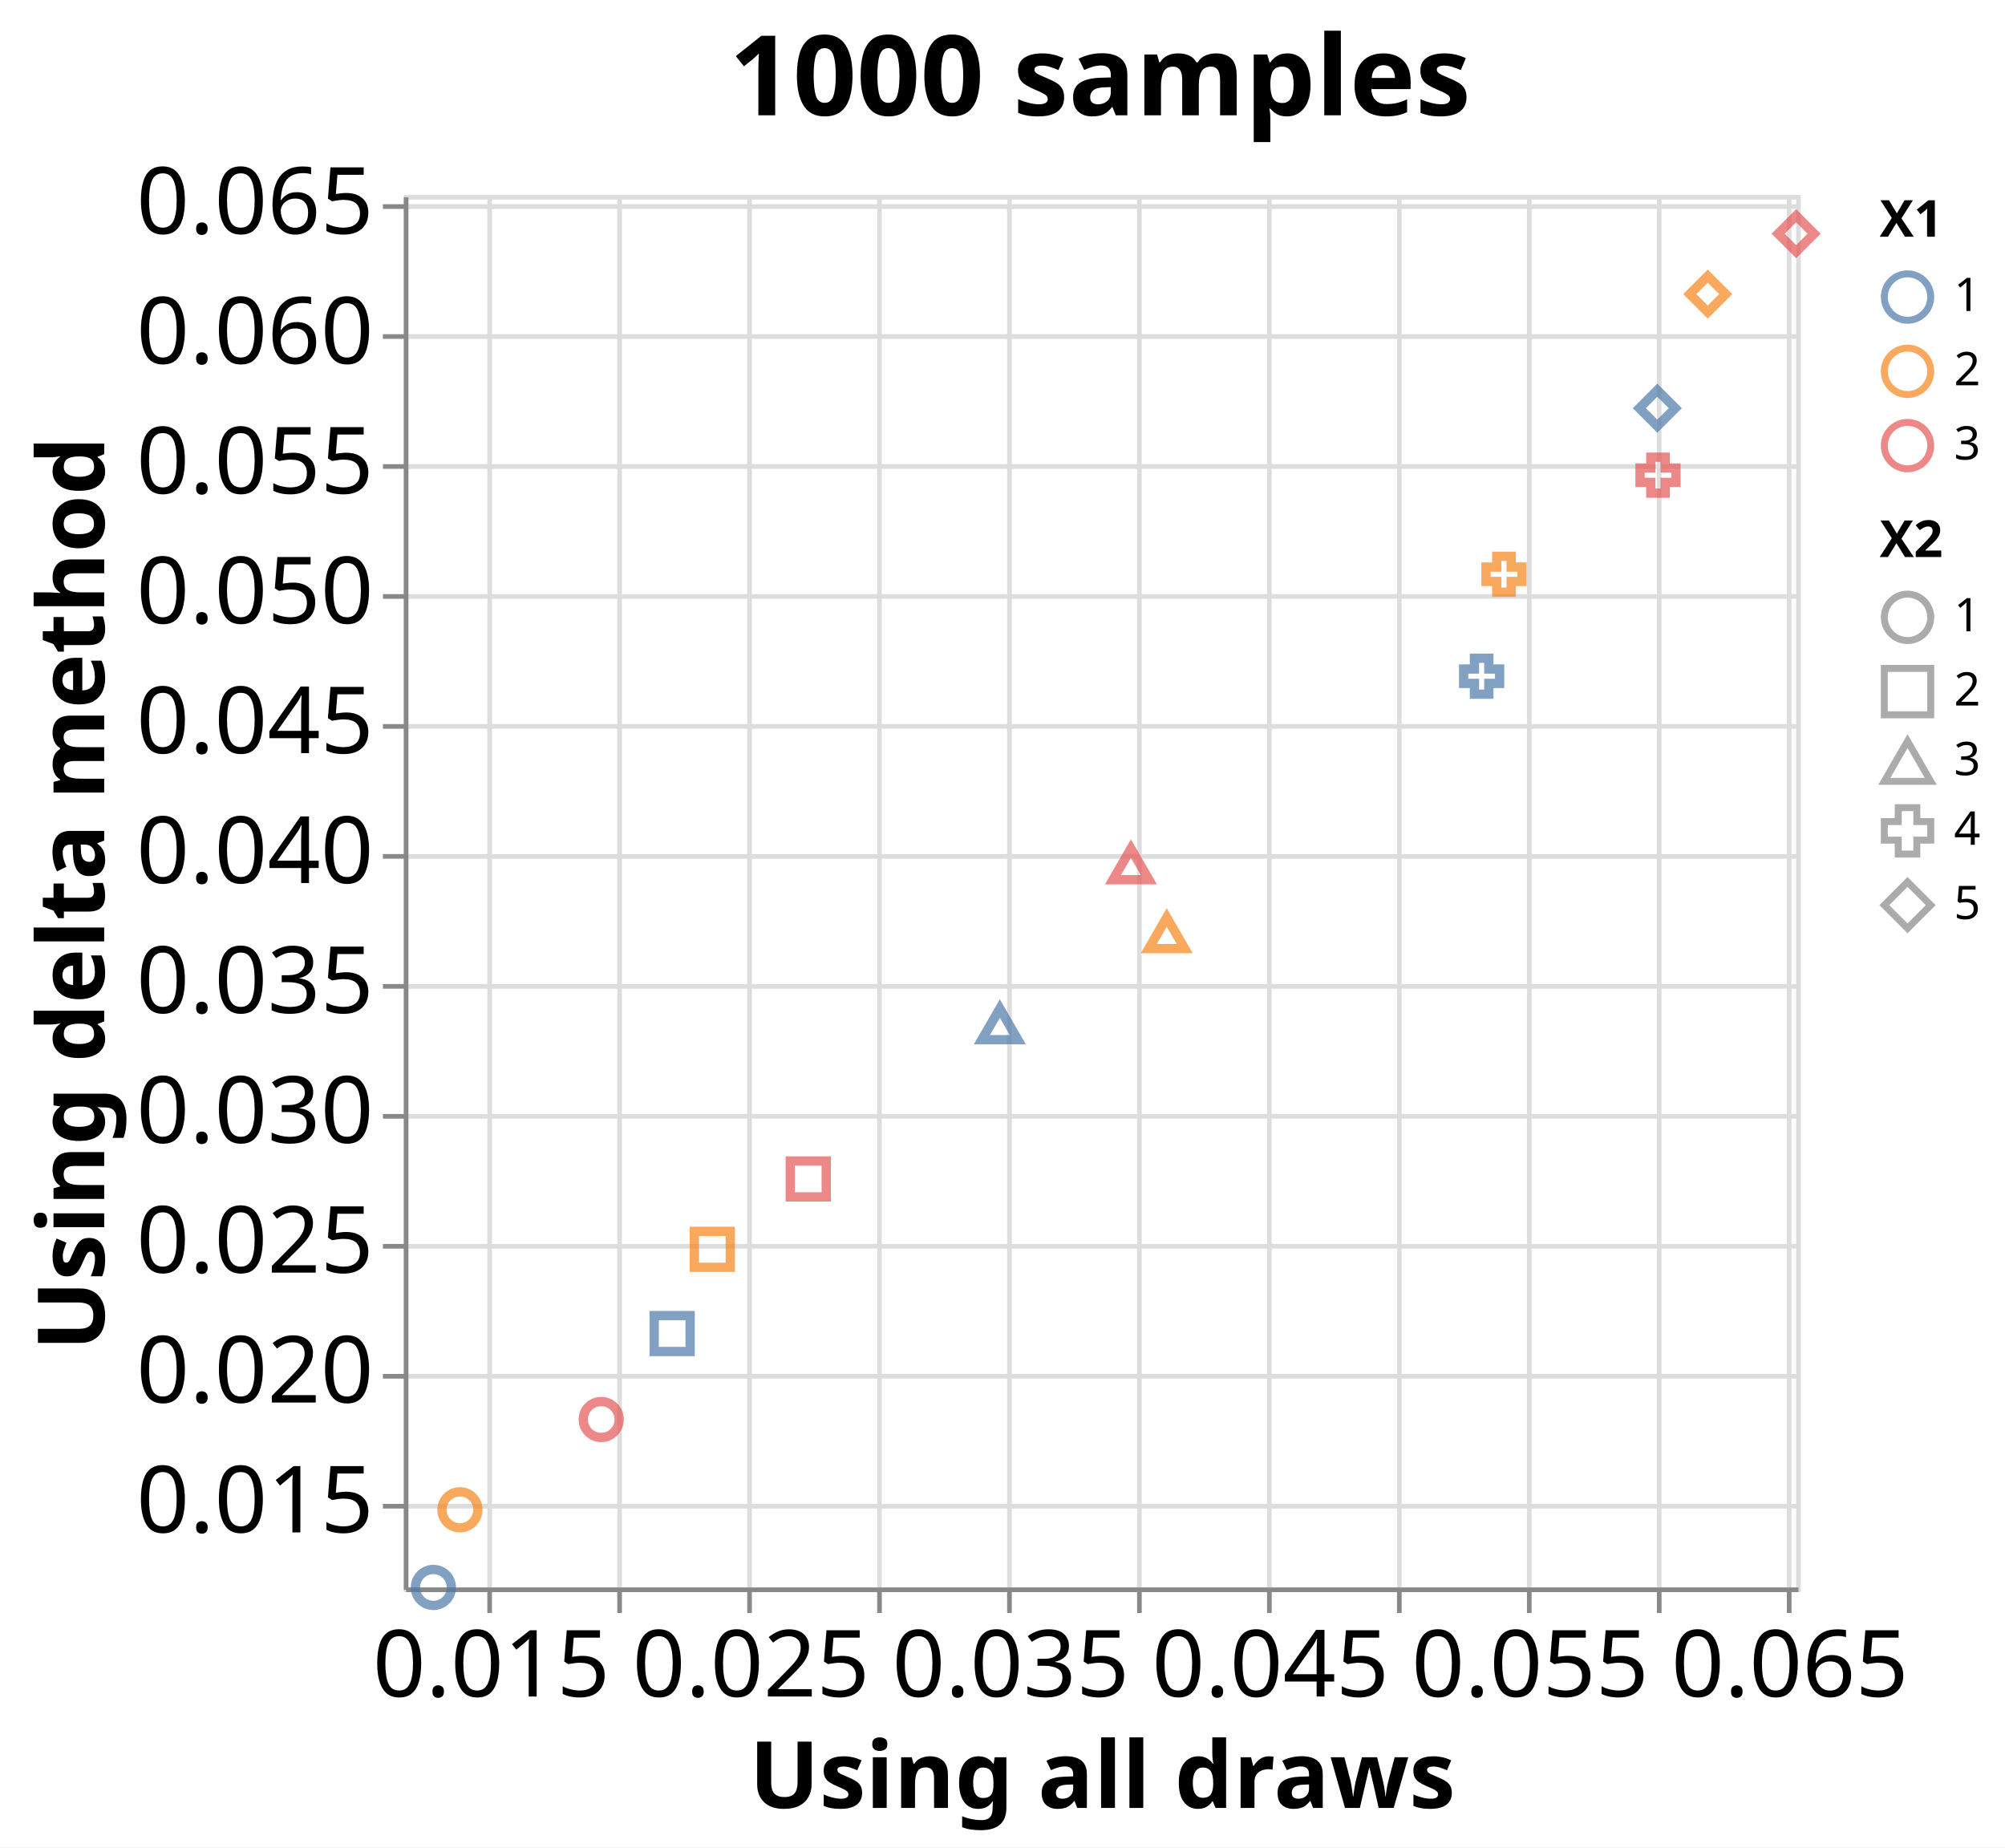
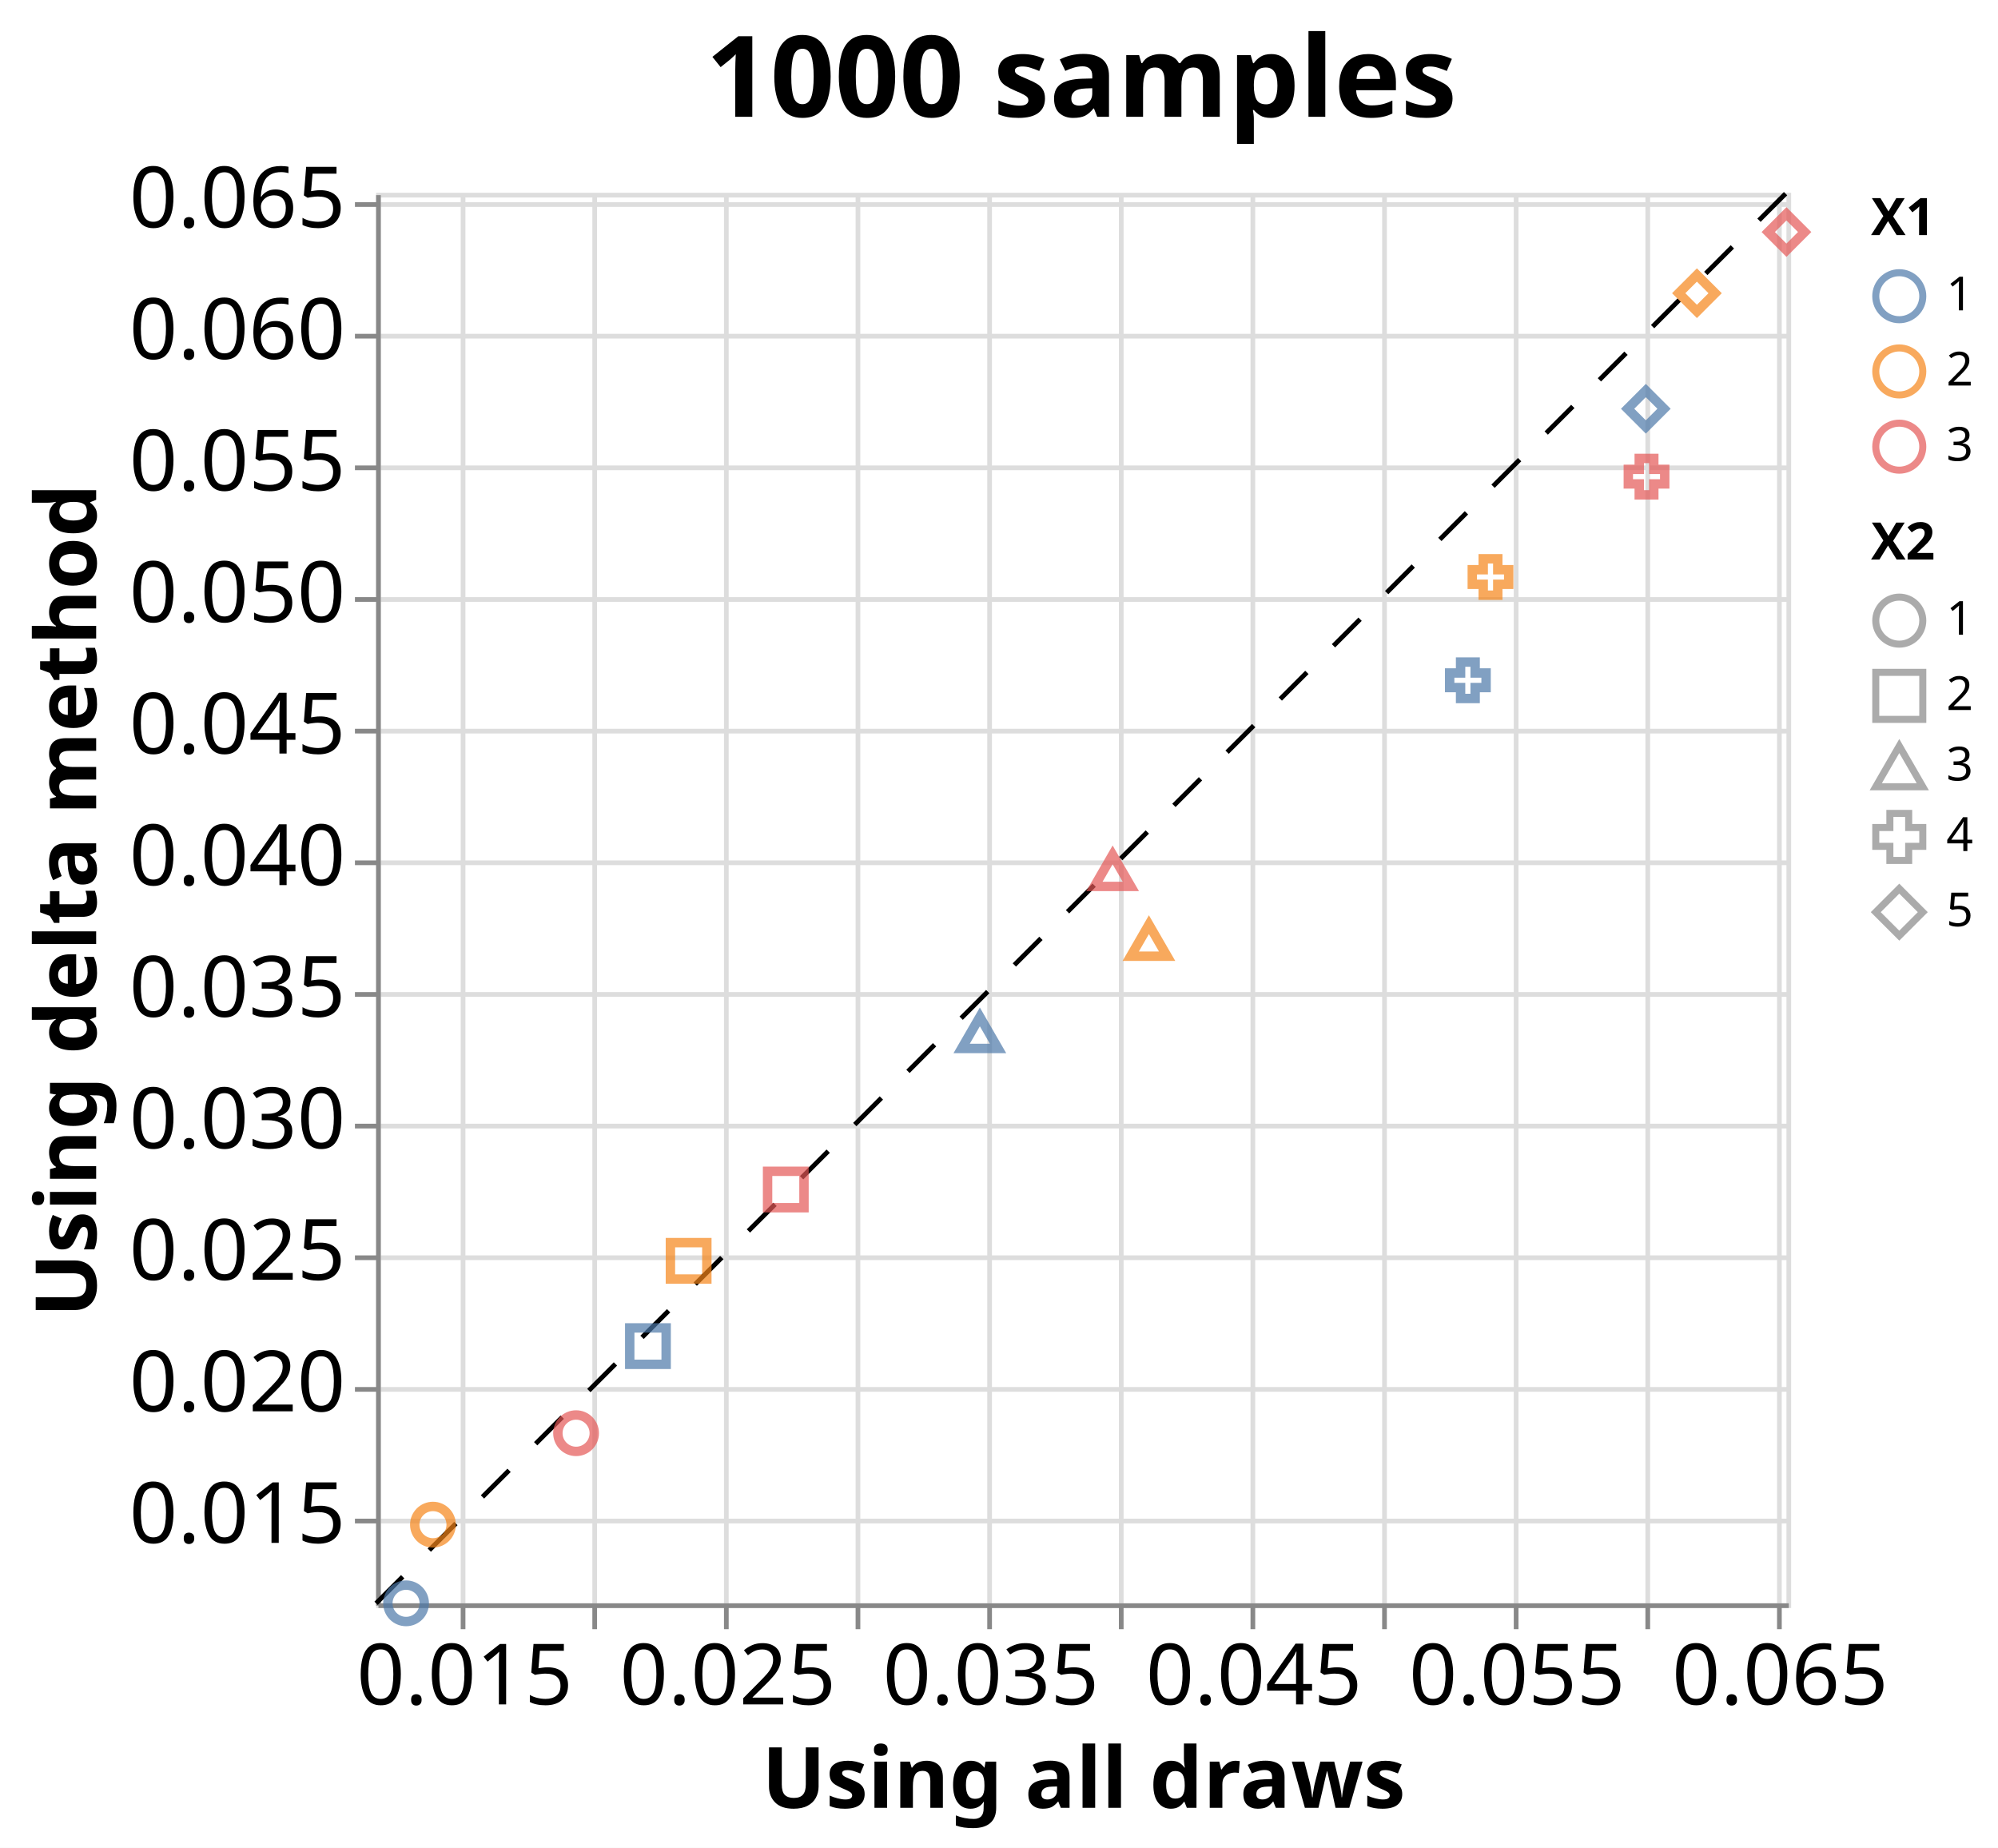
- <svg xmlns="http://www.w3.org/2000/svg" version="1.1" class="marks" width="432" height="398" viewBox="0 0 432 398">
-   <rect width="432" height="398" fill="white" />
-   <g fill="none" stroke-miterlimit="10" transform="translate(87,42)">
+ <svg xmlns="http://www.w3.org/2000/svg" version="1.1" class="marks" width="425" height="393" viewBox="0 0 425 393">
+   <rect width="425" height="393" fill="white" />
+   <g fill="none" stroke-miterlimit="10" transform="translate(80,41)">
    <g class="mark-group role-frame root" role="graphics-object" aria-roledescription="group mark container">
      <g transform="translate(0,0)">
        <path class="background" aria-hidden="true" d="M0.5,0.5h300v300h-300Z" stroke="#ddd" />
        <g>
          <g class="mark-group role-axis" aria-hidden="true">
            <g transform="translate(0.5,300.5)">
              <path class="background" aria-hidden="true" d="M0,0h0v0h0Z" pointer-events="none" />
              <g>
                <g class="mark-rule role-axis-grid" pointer-events="none">
                  <line transform="translate(18,-300)" x2="0" y2="300" stroke="#ddd" stroke-width="1" opacity="1" />
                  <line transform="translate(46,-300)" x2="0" y2="300" stroke="#ddd" stroke-width="1" opacity="1" />
                  <line transform="translate(74,-300)" x2="0" y2="300" stroke="#ddd" stroke-width="1" opacity="1" />
                  <line transform="translate(102,-300)" x2="0" y2="300" stroke="#ddd" stroke-width="1" opacity="1" />
                  <line transform="translate(130,-300)" x2="0" y2="300" stroke="#ddd" stroke-width="1" opacity="1" />
                  <line transform="translate(158,-300)" x2="0" y2="300" stroke="#ddd" stroke-width="1" opacity="1" />
                  <line transform="translate(186,-300)" x2="0" y2="300" stroke="#ddd" stroke-width="1" opacity="1" />
                  <line transform="translate(214,-300)" x2="0" y2="300" stroke="#ddd" stroke-width="1" opacity="1" />
                  <line transform="translate(242,-300)" x2="0" y2="300" stroke="#ddd" stroke-width="1" opacity="1" />
                  <line transform="translate(270,-300)" x2="0" y2="300" stroke="#ddd" stroke-width="1" opacity="1" />
                  <line transform="translate(298,-300)" x2="0" y2="300" stroke="#ddd" stroke-width="1" opacity="1" />
                </g>
              </g>
              <path class="foreground" aria-hidden="true" d="" pointer-events="none" display="none" />
            </g>
          </g>
          <g class="mark-group role-axis" aria-hidden="true">
            <g transform="translate(0.5,0.5)">
              <path class="background" aria-hidden="true" d="M0,0h0v0h0Z" pointer-events="none" />
              <g>
                <g class="mark-rule role-axis-grid" pointer-events="none">
                  <line transform="translate(0,282)" x2="300" y2="0" stroke="#ddd" stroke-width="1" opacity="1" />
                  <line transform="translate(0,254)" x2="300" y2="0" stroke="#ddd" stroke-width="1" opacity="1" />
                  <line transform="translate(0,226)" x2="300" y2="0" stroke="#ddd" stroke-width="1" opacity="1" />
                  <line transform="translate(0,198)" x2="300" y2="0" stroke="#ddd" stroke-width="1" opacity="1" />
                  <line transform="translate(0,170)" x2="300" y2="0" stroke="#ddd" stroke-width="1" opacity="1" />
                  <line transform="translate(0,142)" x2="300" y2="0" stroke="#ddd" stroke-width="1" opacity="1" />
                  <line transform="translate(0,114)" x2="300" y2="0" stroke="#ddd" stroke-width="1" opacity="1" />
                  <line transform="translate(0,86)" x2="300" y2="0" stroke="#ddd" stroke-width="1" opacity="1" />
                  <line transform="translate(0,58)" x2="300" y2="0" stroke="#ddd" stroke-width="1" opacity="1" />
                  <line transform="translate(0,30)" x2="300" y2="0" stroke="#ddd" stroke-width="1" opacity="1" />
                  <line transform="translate(0,2)" x2="300" y2="0" stroke="#ddd" stroke-width="1" opacity="1" />
                </g>
              </g>
              <path class="foreground" aria-hidden="true" d="" pointer-events="none" display="none" />
            </g>
          </g>
          <g class="mark-group role-axis" role="graphics-symbol" aria-roledescription="axis" aria-label="X-axis titled 'Using all draws' for a linear scale with values from 0.01 to 0.07">
            <g transform="translate(0.5,300.5)">
              <path class="background" aria-hidden="true" d="M0,0h0v0h0Z" pointer-events="none" />
              <g>
                <g class="mark-rule role-axis-tick" pointer-events="none">
                  <line transform="translate(18,0)" x2="0" y2="5" stroke="#888" stroke-width="1" opacity="1" />
                  <line transform="translate(46,0)" x2="0" y2="5" stroke="#888" stroke-width="1" opacity="1" />
                  <line transform="translate(74,0)" x2="0" y2="5" stroke="#888" stroke-width="1" opacity="1" />
                  <line transform="translate(102,0)" x2="0" y2="5" stroke="#888" stroke-width="1" opacity="1" />
                  <line transform="translate(130,0)" x2="0" y2="5" stroke="#888" stroke-width="1" opacity="1" />
                  <line transform="translate(158,0)" x2="0" y2="5" stroke="#888" stroke-width="1" opacity="1" />
                  <line transform="translate(186,0)" x2="0" y2="5" stroke="#888" stroke-width="1" opacity="1" />
                  <line transform="translate(214,0)" x2="0" y2="5" stroke="#888" stroke-width="1" opacity="1" />
                  <line transform="translate(242,0)" x2="0" y2="5" stroke="#888" stroke-width="1" opacity="1" />
                  <line transform="translate(270,0)" x2="0" y2="5" stroke="#888" stroke-width="1" opacity="1" />
                  <line transform="translate(298,0)" x2="0" y2="5" stroke="#888" stroke-width="1" opacity="1" />
                </g>
                <g class="mark-text role-axis-label" pointer-events="none">
-                   <text text-anchor="middle" transform="translate(18.35877,23)" font-family="sans-serif" font-size="20px" fill="#000" opacity="1">0.015</text>
-                   <text text-anchor="middle" transform="translate(46.33861,23)" font-family="sans-serif" font-size="20px" fill="#000" opacity="0">0.020</text>
-                   <text text-anchor="middle" transform="translate(74.31845,23)" font-family="sans-serif" font-size="20px" fill="#000" opacity="1">0.025</text>
-                   <text text-anchor="middle" transform="translate(102.2983,23)" font-family="sans-serif" font-size="20px" fill="#000" opacity="0">0.030</text>
-                   <text text-anchor="middle" transform="translate(130.2781,23)" font-family="sans-serif" font-size="20px" fill="#000" opacity="1">0.035</text>
-                   <text text-anchor="middle" transform="translate(158.258,23)" font-family="sans-serif" font-size="20px" fill="#000" opacity="0">0.040</text>
-                   <text text-anchor="middle" transform="translate(186.2378,23)" font-family="sans-serif" font-size="20px" fill="#000" opacity="1">0.045</text>
-                   <text text-anchor="middle" transform="translate(214.2176,23)" font-family="sans-serif" font-size="20px" fill="#000" opacity="0">0.050</text>
-                   <text text-anchor="middle" transform="translate(242.1975,23)" font-family="sans-serif" font-size="20px" fill="#000" opacity="1">0.055</text>
-                   <text text-anchor="middle" transform="translate(270.1773,23)" font-family="sans-serif" font-size="20px" fill="#000" opacity="0">0.060</text>
-                   <text text-anchor="middle" transform="translate(298.1572,23)" font-family="sans-serif" font-size="20px" fill="#000" opacity="1">0.065</text>
+                   <text text-anchor="middle" transform="translate(18.35877,21)" font-family="sans-serif" font-size="18px" fill="#000" opacity="1">0.015</text>
+                   <text text-anchor="middle" transform="translate(46.33861,21)" font-family="sans-serif" font-size="18px" fill="#000" opacity="0">0.020</text>
+                   <text text-anchor="middle" transform="translate(74.31845,21)" font-family="sans-serif" font-size="18px" fill="#000" opacity="1">0.025</text>
+                   <text text-anchor="middle" transform="translate(102.2983,21)" font-family="sans-serif" font-size="18px" fill="#000" opacity="0">0.030</text>
+                   <text text-anchor="middle" transform="translate(130.2781,21)" font-family="sans-serif" font-size="18px" fill="#000" opacity="1">0.035</text>
+                   <text text-anchor="middle" transform="translate(158.258,21)" font-family="sans-serif" font-size="18px" fill="#000" opacity="0">0.040</text>
+                   <text text-anchor="middle" transform="translate(186.2378,21)" font-family="sans-serif" font-size="18px" fill="#000" opacity="1">0.045</text>
+                   <text text-anchor="middle" transform="translate(214.2176,21)" font-family="sans-serif" font-size="18px" fill="#000" opacity="0">0.050</text>
+                   <text text-anchor="middle" transform="translate(242.1975,21)" font-family="sans-serif" font-size="18px" fill="#000" opacity="1">0.055</text>
+                   <text text-anchor="middle" transform="translate(270.1773,21)" font-family="sans-serif" font-size="18px" fill="#000" opacity="0">0.060</text>
+                   <text text-anchor="middle" transform="translate(298.1572,21)" font-family="sans-serif" font-size="18px" fill="#000" opacity="1">0.065</text>
                </g>
                <g class="mark-rule role-axis-domain" pointer-events="none">
                  <line transform="translate(0,0)" x2="300" y2="0" stroke="#888" stroke-width="1" opacity="1" />
                </g>
                <g class="mark-text role-axis-title" pointer-events="none">
-                   <text text-anchor="middle" transform="translate(150,47)" font-family="sans-serif" font-size="20px" font-weight="bold" fill="#000" opacity="1">Using all draws</text>
+                   <text text-anchor="middle" transform="translate(150,43)" font-family="sans-serif" font-size="18px" font-weight="bold" fill="#000" opacity="1">Using all draws</text>
                </g>
              </g>
              <path class="foreground" aria-hidden="true" d="" pointer-events="none" display="none" />
            </g>
          </g>
          <g class="mark-group role-axis" role="graphics-symbol" aria-roledescription="axis" aria-label="Y-axis titled 'Using delta method' for a linear scale with values from 0.01 to 0.07">
            <g transform="translate(0.5,0.5)">
              <path class="background" aria-hidden="true" d="M0,0h0v0h0Z" pointer-events="none" />
              <g>
                <g class="mark-rule role-axis-tick" pointer-events="none">
                  <line transform="translate(0,282)" x2="-5" y2="0" stroke="#888" stroke-width="1" opacity="1" />
                  <line transform="translate(0,254)" x2="-5" y2="0" stroke="#888" stroke-width="1" opacity="1" />
                  <line transform="translate(0,226)" x2="-5" y2="0" stroke="#888" stroke-width="1" opacity="1" />
                  <line transform="translate(0,198)" x2="-5" y2="0" stroke="#888" stroke-width="1" opacity="1" />
                  <line transform="translate(0,170)" x2="-5" y2="0" stroke="#888" stroke-width="1" opacity="1" />
                  <line transform="translate(0,142)" x2="-5" y2="0" stroke="#888" stroke-width="1" opacity="1" />
                  <line transform="translate(0,114)" x2="-5" y2="0" stroke="#888" stroke-width="1" opacity="1" />
                  <line transform="translate(0,86)" x2="-5" y2="0" stroke="#888" stroke-width="1" opacity="1" />
                  <line transform="translate(0,58)" x2="-5" y2="0" stroke="#888" stroke-width="1" opacity="1" />
                  <line transform="translate(0,30)" x2="-5" y2="0" stroke="#888" stroke-width="1" opacity="1" />
                  <line transform="translate(0,2)" x2="-5" y2="0" stroke="#888" stroke-width="1" opacity="1" />
                </g>
                <g class="mark-text role-axis-label" pointer-events="none">
-                   <text text-anchor="end" transform="translate(-7,287.6412)" font-family="sans-serif" font-size="20px" fill="#000" opacity="1">0.015</text>
-                   <text text-anchor="end" transform="translate(-7,259.6614)" font-family="sans-serif" font-size="20px" fill="#000" opacity="1">0.020</text>
-                   <text text-anchor="end" transform="translate(-7,231.6816)" font-family="sans-serif" font-size="20px" fill="#000" opacity="1">0.025</text>
-                   <text text-anchor="end" transform="translate(-7,203.7017)" font-family="sans-serif" font-size="20px" fill="#000" opacity="1">0.030</text>
-                   <text text-anchor="end" transform="translate(-7,175.7219)" font-family="sans-serif" font-size="20px" fill="#000" opacity="1">0.035</text>
-                   <text text-anchor="end" transform="translate(-7,147.742)" font-family="sans-serif" font-size="20px" fill="#000" opacity="1">0.040</text>
-                   <text text-anchor="end" transform="translate(-7,119.7622)" font-family="sans-serif" font-size="20px" fill="#000" opacity="1">0.045</text>
-                   <text text-anchor="end" transform="translate(-7,91.78236)" font-family="sans-serif" font-size="20px" fill="#000" opacity="1">0.050</text>
-                   <text text-anchor="end" transform="translate(-7,63.80252)" font-family="sans-serif" font-size="20px" fill="#000" opacity="1">0.055</text>
-                   <text text-anchor="end" transform="translate(-7,35.82269)" font-family="sans-serif" font-size="20px" fill="#000" opacity="1">0.060</text>
-                   <text text-anchor="end" transform="translate(-7,7.842847)" font-family="sans-serif" font-size="20px" fill="#000" opacity="1">0.065</text>
+                   <text text-anchor="end" transform="translate(-7,286.6412)" font-family="sans-serif" font-size="18px" fill="#000" opacity="1">0.015</text>
+                   <text text-anchor="end" transform="translate(-7,258.6614)" font-family="sans-serif" font-size="18px" fill="#000" opacity="1">0.020</text>
+                   <text text-anchor="end" transform="translate(-7,230.6816)" font-family="sans-serif" font-size="18px" fill="#000" opacity="1">0.025</text>
+                   <text text-anchor="end" transform="translate(-7,202.7017)" font-family="sans-serif" font-size="18px" fill="#000" opacity="1">0.030</text>
+                   <text text-anchor="end" transform="translate(-7,174.7219)" font-family="sans-serif" font-size="18px" fill="#000" opacity="1">0.035</text>
+                   <text text-anchor="end" transform="translate(-7,146.742)" font-family="sans-serif" font-size="18px" fill="#000" opacity="1">0.040</text>
+                   <text text-anchor="end" transform="translate(-7,118.7622)" font-family="sans-serif" font-size="18px" fill="#000" opacity="1">0.045</text>
+                   <text text-anchor="end" transform="translate(-7,90.78236)" font-family="sans-serif" font-size="18px" fill="#000" opacity="1">0.050</text>
+                   <text text-anchor="end" transform="translate(-7,62.80252)" font-family="sans-serif" font-size="18px" fill="#000" opacity="1">0.055</text>
+                   <text text-anchor="end" transform="translate(-7,34.82269)" font-family="sans-serif" font-size="18px" fill="#000" opacity="1">0.060</text>
+                   <text text-anchor="end" transform="translate(-7,6.842847)" font-family="sans-serif" font-size="18px" fill="#000" opacity="1">0.065</text>
                </g>
                <g class="mark-rule role-axis-domain" pointer-events="none">
                  <line transform="translate(0,300)" x2="0" y2="-300" stroke="#888" stroke-width="1" opacity="1" />
                </g>
                <g class="mark-text role-axis-title" pointer-events="none">
-                   <text text-anchor="middle" transform="translate(-61.04883,150) rotate(-90) translate(0,-4)" font-family="sans-serif" font-size="20px" font-weight="bold" fill="#000" opacity="1">Using delta method</text>
-                 </g>
-               </g>
-               <path class="foreground" aria-hidden="true" d="" pointer-events="none" display="none" />
-             </g>
-           </g>
-           <g class="mark-symbol role-mark marks" role="graphics-object" aria-roledescription="symbol mark container">
+                   <text text-anchor="middle" transform="translate(-56.04395,150) rotate(-90) translate(0,-4)" font-family="sans-serif" font-size="18px" font-weight="bold" fill="#000" opacity="1">Using delta method</text>
+                 </g>
+               </g>
+               <path class="foreground" aria-hidden="true" d="" pointer-events="none" display="none" />
+             </g>
+           </g>
+           <g class="mark-rule role-mark layer_0_marks" role="graphics-symbol" aria-roledescription="rule mark container">
+             <line transform="translate(0,300)" x2="300" y2="-300" stroke="black" stroke-dasharray="8,8" />
+           </g>
+           <g class="mark-symbol role-mark layer_1_marks" role="graphics-object" aria-roledescription="symbol mark container">
            <path aria-label="all_draws: 0.0128588122365; delta_method: 0.0117192850655; X1: 1; X2: 1" role="graphics-symbol" aria-roledescription="point" transform="translate(6.376757,300)" d="M3.873,0A3.873,3.873,0,1,1,-3.873,0A3.873,3.873,0,1,1,3.873,0" stroke="#4c78a8" stroke-width="2" opacity="0.7" />
            <path aria-label="all_draws: 0.0138808879748; delta_method: 0.0147085985746; X1: 2; X2: 1" role="graphics-symbol" aria-roledescription="point" transform="translate(12.09626,283.2719)" d="M3.873,0A3.873,3.873,0,1,1,-3.873,0A3.873,3.873,0,1,1,3.873,0" stroke="#f58518" stroke-width="2" opacity="0.7" />
            <path aria-label="all_draws: 0.0193210836902; delta_method: 0.0181852457233; X1: 3; X2: 1" role="graphics-symbol" aria-roledescription="point" transform="translate(42.53942,263.8167)" d="M3.873,0A3.873,3.873,0,1,1,-3.873,0A3.873,3.873,0,1,1,3.873,0" stroke="#e45756" stroke-width="2" opacity="0.7" />
            <path aria-label="all_draws: 0.0220526775131; delta_method: 0.0214942321562; X1: 1; X2: 2" role="graphics-symbol" aria-roledescription="point" transform="translate(57.82533,245.2997)" d="M-3.873,-3.873h7.746v7.746h-7.746Z" stroke="#4c78a8" stroke-width="2" opacity="0.7" />
            <path aria-label="all_draws: 0.0235992682373; delta_method: 0.0247358440744; X1: 2; X2: 2" role="graphics-symbol" aria-roledescription="point" transform="translate(66.48,227.1598)" d="M-3.873,-3.873h7.746v7.746h-7.746Z" stroke="#f58518" stroke-width="2" opacity="0.7" />
            <path aria-label="all_draws: 0.0272923594331; delta_method: 0.0274469584186; X1: 3; X2: 2" role="graphics-symbol" aria-roledescription="point" transform="translate(87.14642,211.9885)" d="M-3.873,-3.873h7.746v7.746h-7.746Z" stroke="#e45756" stroke-width="2" opacity="0.7" />
            <path aria-label="all_draws: 0.0346691981712; delta_method: 0.0334074535235; X1: 1; X2: 3" role="graphics-symbol" aria-roledescription="point" transform="translate(128.427,178.6337)" d="M0,-3.354L-3.873,3.354L3.873,3.354Z" stroke="#4c78a8" stroke-width="2" opacity="0.7" />
            <path aria-label="all_draws: 0.0410953853441; delta_method: 0.0369132127924; X1: 2; X2: 3" role="graphics-symbol" aria-roledescription="point" transform="translate(164.3877,159.0156)" d="M0,-3.354L-3.873,3.354L3.873,3.354Z" stroke="#f58518" stroke-width="2" opacity="0.7" />
            <path aria-label="all_draws: 0.0397163220869; delta_method: 0.0395654865401; X1: 3; X2: 3" role="graphics-symbol" aria-roledescription="point" transform="translate(156.6705,144.1736)" d="M0,-3.354L-3.873,3.354L3.873,3.354Z" stroke="#e45756" stroke-width="2" opacity="0.7" />
            <path aria-label="all_draws: 0.05321953663; delta_method: 0.0468009784885; X1: 1; X2: 4" role="graphics-symbol" aria-roledescription="point" transform="translate(232.2341,103.684)" d="M-3.873,-1.549L-3.873,1.549L-1.549,1.549L-1.549,3.873L1.549,3.873L1.549,1.549L3.873,1.549L3.873,-1.549L1.549,-1.549L1.549,-3.873L-1.549,-3.873L-1.549,-1.549Z" stroke="#4c78a8" stroke-width="2" opacity="0.7" />
            <path aria-label="all_draws: 0.0540797466769; delta_method: 0.0507261584186; X1: 2; X2: 4" role="graphics-symbol" aria-roledescription="point" transform="translate(237.0478,81.7188)" d="M-3.873,-1.549L-3.873,1.549L-1.549,1.549L-1.549,3.873L1.549,3.873L1.549,1.549L3.873,1.549L3.873,-1.549L1.549,-1.549L1.549,-3.873L-1.549,-3.873L-1.549,-1.549Z" stroke="#f58518" stroke-width="2" opacity="0.7" />
            <path aria-label="all_draws: 0.0600105333469; delta_method: 0.0545406899489; X1: 3; X2: 4" role="graphics-symbol" aria-roledescription="point" transform="translate(270.2363,60.37281)" d="M-3.873,-1.549L-3.873,1.549L-1.549,1.549L-1.549,3.873L1.549,3.873L1.549,1.549L3.873,1.549L3.873,-1.549L1.549,-1.549L1.549,-3.873L-1.549,-3.873L-1.549,-1.549Z" stroke="#e45756" stroke-width="2" opacity="0.7" />
            <path aria-label="all_draws: 0.0599839367981; delta_method: 0.0571206375725; X1: 1; X2: 5" role="graphics-symbol" aria-roledescription="point" transform="translate(270.0874,45.9355)" d="M-3.873,0L0,-3.873L3.873,0L0,3.873Z" stroke="#4c78a8" stroke-width="2" opacity="0.7" />
            <path aria-label="all_draws: 0.0619259598064; delta_method: 0.0615119974201; X1: 2; X2: 5" role="graphics-symbol" aria-roledescription="point" transform="translate(280.9549,21.3616)" d="M-3.873,0L0,-3.873L3.873,0L0,3.873Z" stroke="#f58518" stroke-width="2" opacity="0.7" />
            <path aria-label="all_draws: 0.0653293170375; delta_method: 0.0638375785565; X1: 3; X2: 5" role="graphics-symbol" aria-roledescription="point" transform="translate(300,8.34772)" d="M-3.873,0L0,-3.873L3.873,0L0,3.873Z" stroke="#e45756" stroke-width="2" opacity="0.7" />
          </g>
          <g class="mark-group role-legend" role="graphics-symbol" aria-roledescription="legend" aria-label="Symbol legend titled 'X1' for stroke color with 3 values: 1, 2, 3">
            <g transform="translate(318,0)">
              <path class="background" aria-hidden="true" d="M0,0h22v61h-22Z" pointer-events="none" />
              <g>
                <g class="mark-group role-legend-entry">
                  <g transform="translate(0,16)">
                    <path class="background" aria-hidden="true" d="M0,0h0v0h0Z" pointer-events="none" />
                    <g>
                      <g class="mark-group role-scope" role="graphics-object" aria-roledescription="group mark container">
                        <g transform="translate(0,0)">
                          <path class="background" aria-hidden="true" d="M0,0h21.562v12.5h-21.562Z" pointer-events="none" opacity="1" />
                          <g>
                            <g class="mark-symbol role-legend-symbol" pointer-events="none">
                              <path transform="translate(6,6)" d="M5,0A5,5,0,1,1,-5,0A5,5,0,1,1,5,0" stroke="#4c78a8" stroke-width="1.5" opacity="0.7" />
                            </g>
                            <g class="mark-text role-legend-label" pointer-events="none">
                              <text text-anchor="start" transform="translate(16,9)" font-family="sans-serif" font-size="10px" fill="#000" opacity="1">1</text>
                            </g>
                          </g>
                          <path class="foreground" aria-hidden="true" d="" pointer-events="none" display="none" />
                        </g>
                        <g transform="translate(0,16)">
                          <path class="background" aria-hidden="true" d="M0,0h21.562v12.5h-21.562Z" pointer-events="none" opacity="1" />
                          <g>
                            <g class="mark-symbol role-legend-symbol" pointer-events="none">
                              <path transform="translate(6,6)" d="M5,0A5,5,0,1,1,-5,0A5,5,0,1,1,5,0" stroke="#f58518" stroke-width="1.5" opacity="0.7" />
                            </g>
                            <g class="mark-text role-legend-label" pointer-events="none">
                              <text text-anchor="start" transform="translate(16,9)" font-family="sans-serif" font-size="10px" fill="#000" opacity="1">2</text>
                            </g>
                          </g>
                          <path class="foreground" aria-hidden="true" d="" pointer-events="none" display="none" />
                        </g>
                        <g transform="translate(0,32)">
                          <path class="background" aria-hidden="true" d="M0,0h21.562v12.5h-21.562Z" pointer-events="none" opacity="1" />
                          <g>
                            <g class="mark-symbol role-legend-symbol" pointer-events="none">
                              <path transform="translate(6,6)" d="M5,0A5,5,0,1,1,-5,0A5,5,0,1,1,5,0" stroke="#e45756" stroke-width="1.5" opacity="0.7" />
                            </g>
                            <g class="mark-text role-legend-label" pointer-events="none">
                              <text text-anchor="start" transform="translate(16,9)" font-family="sans-serif" font-size="10px" fill="#000" opacity="1">3</text>
                            </g>
                          </g>
                          <path class="foreground" aria-hidden="true" d="" pointer-events="none" display="none" />
                        </g>
                      </g>
                    </g>
                    <path class="foreground" aria-hidden="true" d="" pointer-events="none" display="none" />
                  </g>
                </g>
                <g class="mark-text role-legend-title" pointer-events="none">
                  <text text-anchor="start" transform="translate(0,9)" font-family="sans-serif" font-size="11px" font-weight="bold" fill="#000" opacity="1">X1</text>
                </g>
              </g>
              <path class="foreground" aria-hidden="true" d="" pointer-events="none" display="none" />
            </g>
          </g>
          <g class="mark-group role-legend" role="graphics-symbol" aria-roledescription="legend" aria-label="Symbol legend titled 'X2' for shape with 5 values: 1, 2, 3, 4, 5">
            <g transform="translate(318,69)">
              <path class="background" aria-hidden="true" d="M0,0h22v91h-22Z" pointer-events="none" />
              <g>
                <g class="mark-group role-legend-entry">
                  <g transform="translate(0,16)">
                    <path class="background" aria-hidden="true" d="M0,0h0v0h0Z" pointer-events="none" />
                    <g>
                      <g class="mark-group role-scope" role="graphics-object" aria-roledescription="group mark container">
                        <g transform="translate(0,0)">
                          <path class="background" aria-hidden="true" d="M0,0h21.562v12.5h-21.562Z" pointer-events="none" opacity="1" />
                          <g>
                            <g class="mark-symbol role-legend-symbol" pointer-events="none">
                              <path transform="translate(6,6)" d="M5,0A5,5,0,1,1,-5,0A5,5,0,1,1,5,0" stroke="#888" stroke-width="1.5" opacity="0.7" />
                            </g>
                            <g class="mark-text role-legend-label" pointer-events="none">
                              <text text-anchor="start" transform="translate(16,9)" font-family="sans-serif" font-size="10px" fill="#000" opacity="1">1</text>
                            </g>
                          </g>
                          <path class="foreground" aria-hidden="true" d="" pointer-events="none" display="none" />
                        </g>
                        <g transform="translate(0,16)">
                          <path class="background" aria-hidden="true" d="M0,0h21.562v12.5h-21.562Z" pointer-events="none" opacity="1" />
                          <g>
                            <g class="mark-symbol role-legend-symbol" pointer-events="none">
                              <path transform="translate(6,6)" d="M-5,-5h10v10h-10Z" stroke="#888" stroke-width="1.5" opacity="0.7" />
                            </g>
                            <g class="mark-text role-legend-label" pointer-events="none">
                              <text text-anchor="start" transform="translate(16,9)" font-family="sans-serif" font-size="10px" fill="#000" opacity="1">2</text>
                            </g>
                          </g>
                          <path class="foreground" aria-hidden="true" d="" pointer-events="none" display="none" />
                        </g>
                        <g transform="translate(0,31)">
                          <path class="background" aria-hidden="true" d="M0,0h21.562v11.83h-21.562Z" pointer-events="none" opacity="1" />
                          <g>
                            <g class="mark-symbol role-legend-symbol" pointer-events="none">
                              <path transform="translate(6,6)" d="M0,-4.33L-5,4.33L5,4.33Z" stroke="#888" stroke-width="1.5" opacity="0.7" />
                            </g>
                            <g class="mark-text role-legend-label" pointer-events="none">
                              <text text-anchor="start" transform="translate(16,9)" font-family="sans-serif" font-size="10px" fill="#000" opacity="1">3</text>
                            </g>
                          </g>
                          <path class="foreground" aria-hidden="true" d="" pointer-events="none" display="none" />
                        </g>
                        <g transform="translate(0,46)">
                          <path class="background" aria-hidden="true" d="M0,0h21.562v12.5h-21.562Z" pointer-events="none" opacity="1" />
                          <g>
                            <g class="mark-symbol role-legend-symbol" pointer-events="none">
                              <path transform="translate(6,6)" d="M-5,-2L-5,2L-2,2L-2,5L2,5L2,2L5,2L5,-2L2,-2L2,-5L-2,-5L-2,-2Z" stroke="#888" stroke-width="1.5" opacity="0.7" />
                            </g>
                            <g class="mark-text role-legend-label" pointer-events="none">
                              <text text-anchor="start" transform="translate(16,9)" font-family="sans-serif" font-size="10px" fill="#000" opacity="1">4</text>
                            </g>
                          </g>
                          <path class="foreground" aria-hidden="true" d="" pointer-events="none" display="none" />
                        </g>
                        <g transform="translate(0,62)">
                          <path class="background" aria-hidden="true" d="M0,0h21.562v12.5h-21.562Z" pointer-events="none" opacity="1" />
                          <g>
                            <g class="mark-symbol role-legend-symbol" pointer-events="none">
                              <path transform="translate(6,6)" d="M-5,0L0,-5L5,0L0,5Z" stroke="#888" stroke-width="1.5" opacity="0.7" />
                            </g>
                            <g class="mark-text role-legend-label" pointer-events="none">
                              <text text-anchor="start" transform="translate(16,9)" font-family="sans-serif" font-size="10px" fill="#000" opacity="1">5</text>
                            </g>
                          </g>
                          <path class="foreground" aria-hidden="true" d="" pointer-events="none" display="none" />
                        </g>
                      </g>
                    </g>
                    <path class="foreground" aria-hidden="true" d="" pointer-events="none" display="none" />
                  </g>
                </g>
                <g class="mark-text role-legend-title" pointer-events="none">
                  <text text-anchor="start" transform="translate(0,9)" font-family="sans-serif" font-size="11px" font-weight="bold" fill="#000" opacity="1">X2</text>
                </g>
              </g>
              <path class="foreground" aria-hidden="true" d="" pointer-events="none" display="none" />
            </g>
          </g>
          <g class="mark-group role-title">
-             <g transform="translate(150,-36.15715)">
+             <g transform="translate(150,-35.15715)">
              <path class="background" aria-hidden="true" d="M0,0h0v0h0Z" pointer-events="none" />
              <g>
                <g class="mark-text role-title-text" role="graphics-symbol" aria-roledescription="title" aria-label="Title text '1000 samples'" pointer-events="none">
                  <text text-anchor="middle" transform="translate(0,19)" font-family="sans-serif" font-size="24px" font-weight="bold" fill="#000" opacity="1">1000 samples</text>
                </g>
              </g>
              <path class="foreground" aria-hidden="true" d="" pointer-events="none" display="none" />
            </g>
          </g>
        </g>
        <path class="foreground" aria-hidden="true" d="" display="none" />
      </g>
    </g>
  </g>
</svg>
